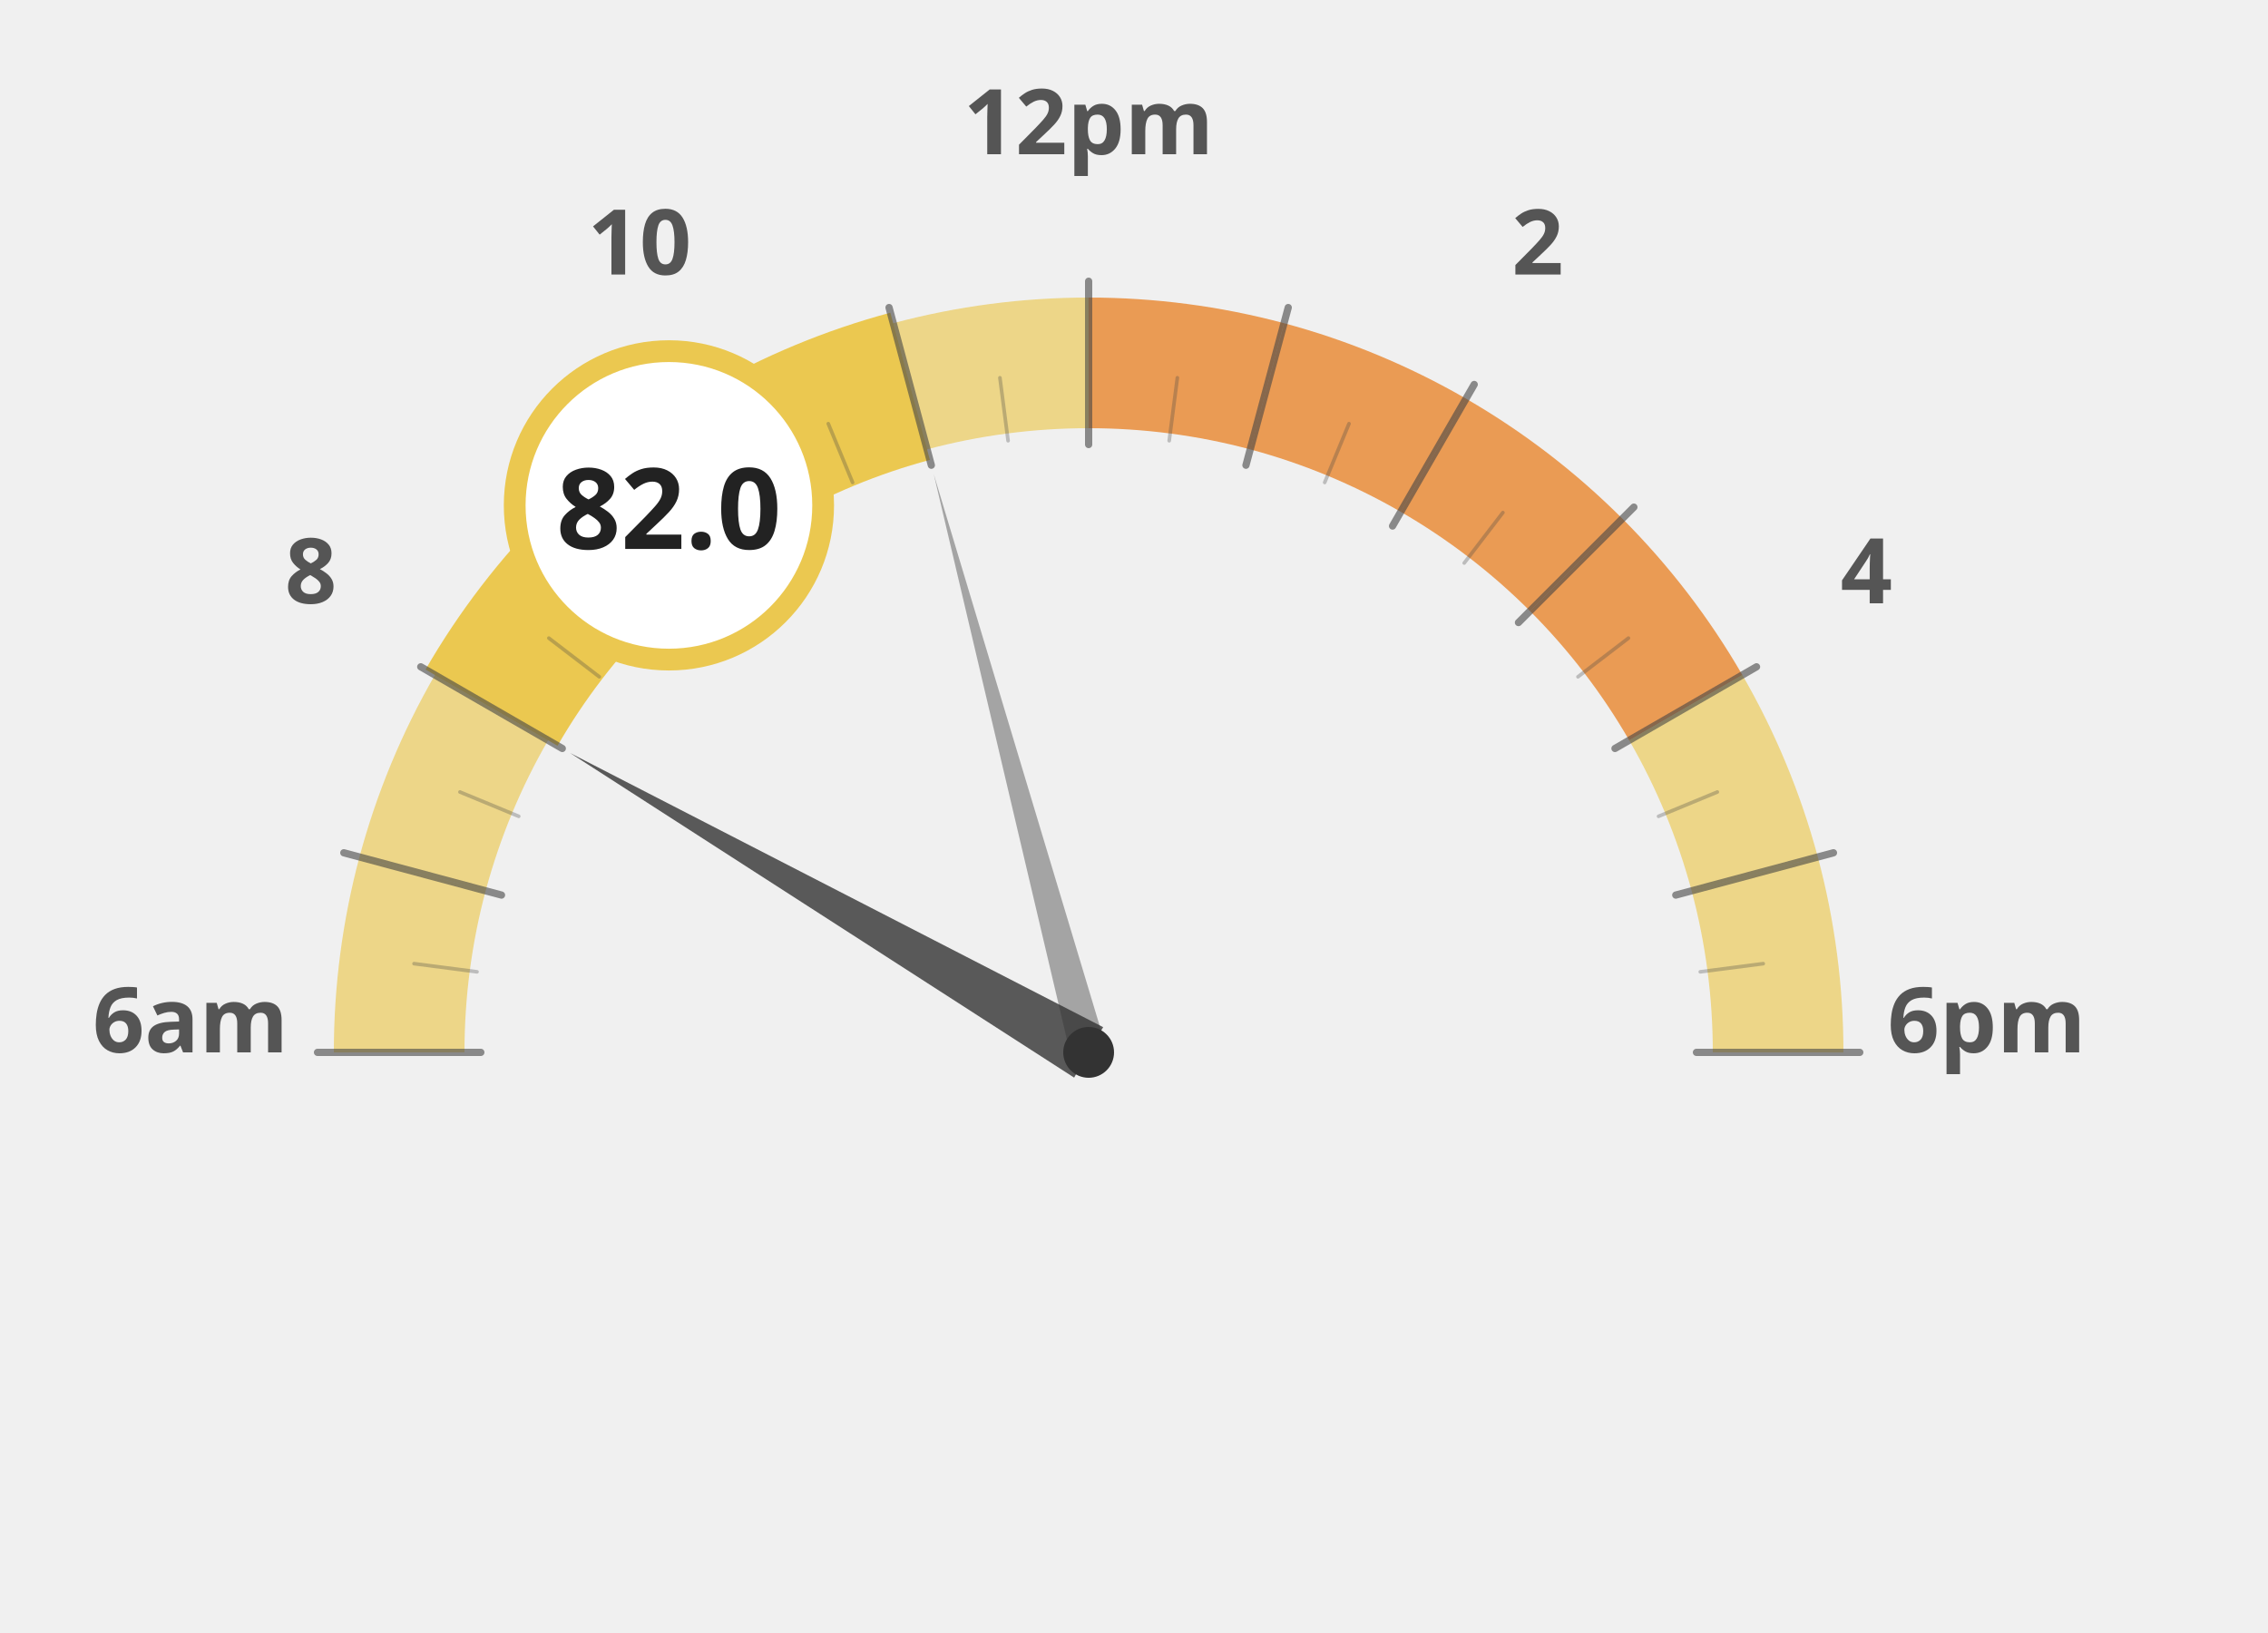
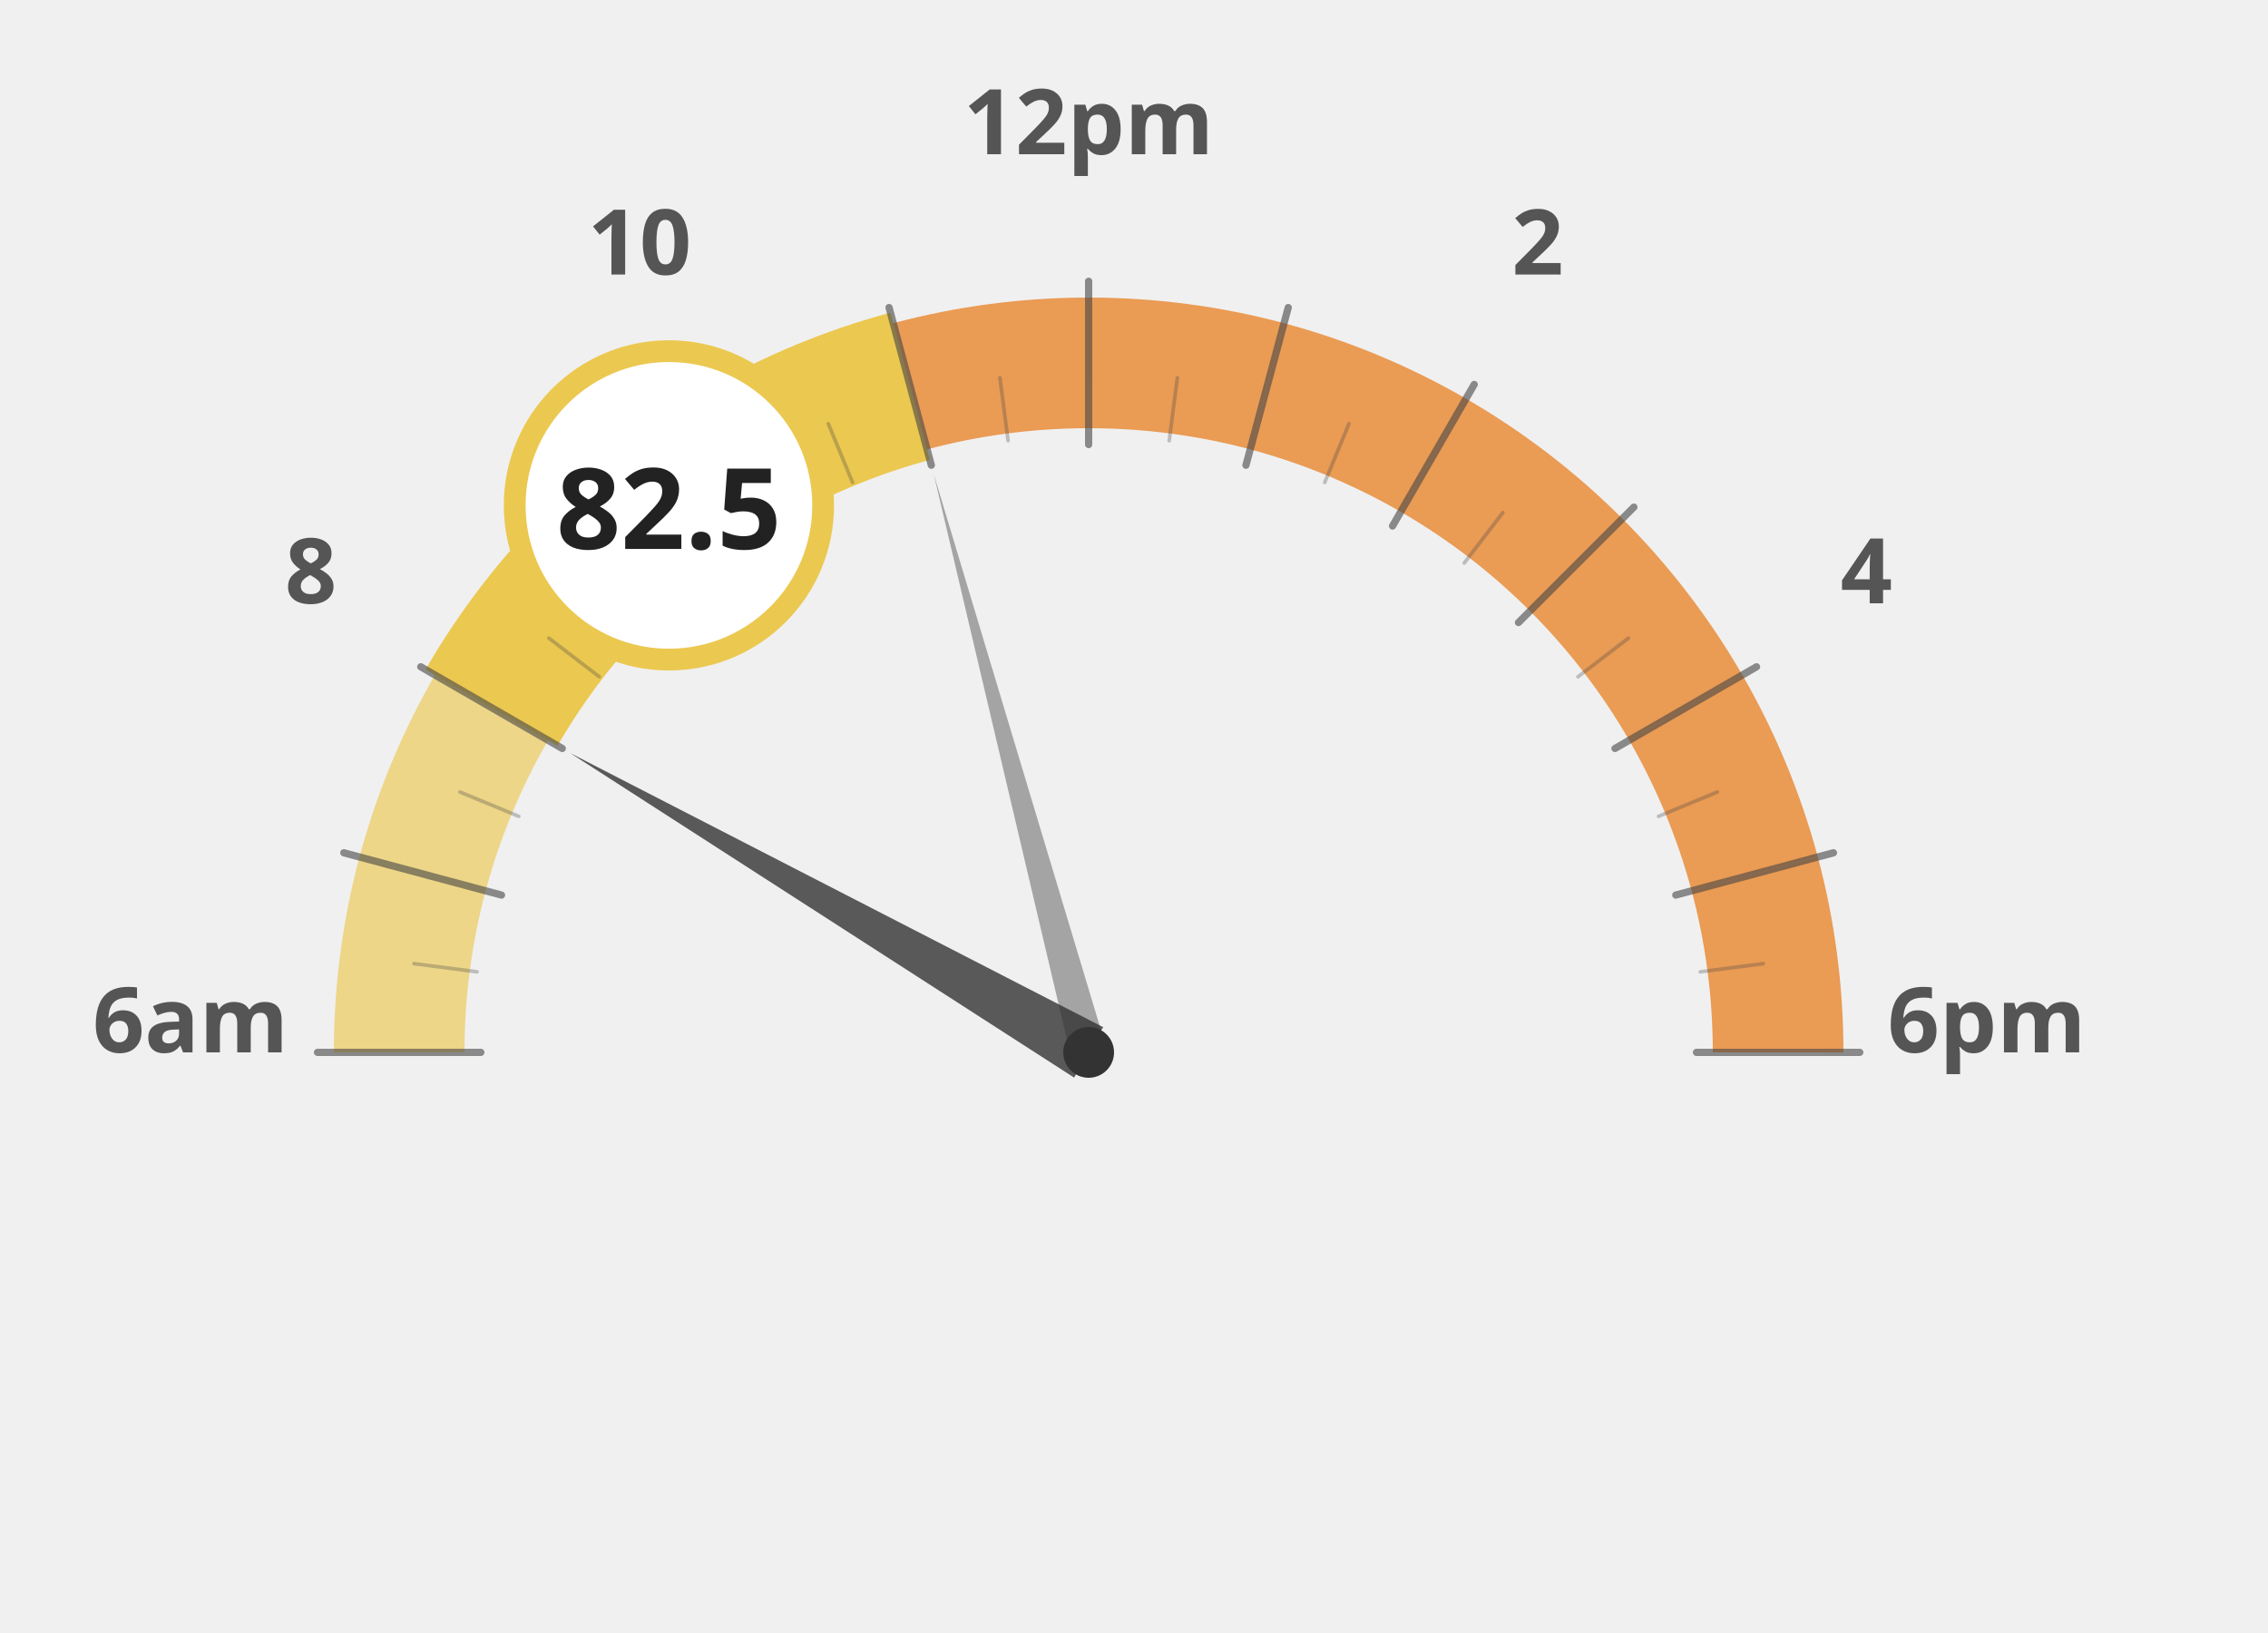
<svg xmlns="http://www.w3.org/2000/svg" width="100%" height="100%" viewBox="0 0 1250 900">
  <g transform="translate(100, 100)">
    <path d="M 120.0 480.0 A 380 380 0 0 1 132.9 381.6" fill="none" stroke="#ebc850" stroke-width="72" stroke-opacity="0.65" />
    <path d="M 132.9 381.6 A 380 380 0 0 1 170.9 290.0" fill="none" stroke="#ebc850" stroke-width="72" stroke-opacity="0.65" />
    <path d="M 170.9 290.0 A 380 380 0 0 1 231.3 211.3" fill="none" stroke="#ebc850" stroke-width="72" stroke-opacity="1.0" />
    <path d="M 231.3 211.3 A 380 380 0 0 1 310.0 150.9" fill="none" stroke="#ebc850" stroke-width="72" stroke-opacity="1.0" />
    <path d="M 310.0 150.9 A 380 380 0 0 1 401.6 112.9" fill="none" stroke="#ebc850" stroke-width="72" stroke-opacity="1.0" />
-     <path d="M 401.6 112.9 A 380 380 0 0 1 500.0 100.0" fill="none" stroke="#ebc850" stroke-width="72" stroke-opacity="0.65" />
+     <path d="M 401.6 112.9 A 380 380 0 0 1 500.0 100.0" fill="none" stroke="#e66e00" stroke-width="72" stroke-opacity="0.65" />
    <path d="M 500.0 100.0 A 380 380 0 0 1 598.4 112.9" fill="none" stroke="#e66e00" stroke-width="72" stroke-opacity="0.65" />
    <path d="M 598.4 112.9 A 380 380 0 0 1 690.0 150.9" fill="none" stroke="#e66e00" stroke-width="72" stroke-opacity="0.65" />
    <path d="M 690.0 150.9 A 380 380 0 0 1 768.7 211.3" fill="none" stroke="#e66e00" stroke-width="72" stroke-opacity="0.65" />
    <path d="M 768.7 211.3 A 380 380 0 0 1 829.1 290.0" fill="none" stroke="#e66e00" stroke-width="72" stroke-opacity="0.65" />
-     <path d="M 829.1 290.0 A 380 380 0 0 1 867.1 381.6" fill="none" stroke="#ebc850" stroke-width="72" stroke-opacity="0.65" />
-     <path d="M 867.1 381.6 A 380 380 0 0 1 880.0 480.0" fill="none" stroke="#ebc850" stroke-width="72" stroke-opacity="0.65" />
+     <path d="M 829.1 290.0 A 380 380 0 0 1 867.1 381.6" fill="none" stroke="#e66e00" stroke-width="72" stroke-opacity="0.65" />
+     <path d="M 867.1 381.6 A 380 380 0 0 1 880.0 480.0" fill="none" stroke="#e66e00" stroke-width="72" stroke-opacity="0.65" />
    <text x="5.0" y="480" text-anchor="middle" font-family="Montserrat, sans-serif" font-size="50" font-weight="900" fill="#555">6am</text>
    <text x="71.317" y="232.5" text-anchor="middle" font-family="Montserrat, sans-serif" font-size="50" font-weight="900" fill="#555">8</text>
    <text x="252.5" y="51.317" text-anchor="middle" font-family="Montserrat, sans-serif" font-size="50" font-weight="900" fill="#555">10</text>
    <text x="500" y="-15.0" text-anchor="middle" font-family="Montserrat, sans-serif" font-size="50" font-weight="900" fill="#555">12pm</text>
    <text x="747.5" y="51.317" text-anchor="middle" font-family="Montserrat, sans-serif" font-size="50" font-weight="900" fill="#555">2</text>
    <text x="928.683" y="232.5" text-anchor="middle" font-family="Montserrat, sans-serif" font-size="50" font-weight="900" fill="#555">4</text>
    <text x="995.0" y="480.0" text-anchor="middle" font-family="Montserrat, sans-serif" font-size="50" font-weight="900" fill="#555">6pm</text>
    <path d="M 170.9 290.0 A 380 380 0 0 1 231.3 211.3" fill="none" stroke="#ebc850" stroke-width="84" stroke-linecap="butt" />
    <path d="M 231.3 211.3 A 380 380 0 0 1 310.0 150.9" fill="none" stroke="#ebc850" stroke-width="84" stroke-linecap="butt" />
    <path d="M 310.0 150.9 A 380 380 0 0 1 401.6 112.9" fill="none" stroke="#ebc850" stroke-width="84" stroke-linecap="butt" />
    <line x1="165.0" y1="480.0" x2="75.0" y2="480.0" stroke="#444" stroke-width="4" stroke-linecap="round" opacity="0.6" />
    <line x1="162.9" y1="435.6" x2="128.2" y2="431.1" stroke="#444" stroke-width="2" stroke-linecap="round" opacity="0.3" />
    <line x1="176.4" y1="393.3" x2="89.5" y2="370.0" stroke="#444" stroke-width="4" stroke-linecap="round" opacity="0.6" />
    <line x1="185.9" y1="349.9" x2="153.5" y2="336.5" stroke="#444" stroke-width="2" stroke-linecap="round" opacity="0.3" />
    <line x1="209.9" y1="312.5" x2="131.9" y2="267.5" stroke="#444" stroke-width="4" stroke-linecap="round" opacity="0.6" />
    <line x1="230.3" y1="273.0" x2="202.5" y2="251.7" stroke="#444" stroke-width="2" stroke-linecap="round" opacity="0.3" />
    <line x1="263.1" y1="243.1" x2="199.5" y2="179.5" stroke="#444" stroke-width="4" stroke-linecap="round" opacity="0.6" />
    <line x1="293.0" y1="210.3" x2="271.7" y2="182.5" stroke="#444" stroke-width="2" stroke-linecap="round" opacity="0.3" />
    <line x1="332.5" y1="189.9" x2="287.5" y2="111.9" stroke="#444" stroke-width="4" stroke-linecap="round" opacity="0.6" />
    <line x1="369.9" y1="165.9" x2="356.5" y2="133.5" stroke="#444" stroke-width="2" stroke-linecap="round" opacity="0.3" />
    <line x1="413.3" y1="156.4" x2="390.0" y2="69.5" stroke="#444" stroke-width="4" stroke-linecap="round" opacity="0.6" />
    <line x1="455.6" y1="142.9" x2="451.1" y2="108.2" stroke="#444" stroke-width="2" stroke-linecap="round" opacity="0.3" />
    <line x1="500.0" y1="145.0" x2="500.0" y2="55.0" stroke="#444" stroke-width="4" stroke-linecap="round" opacity="0.6" />
    <line x1="544.4" y1="142.9" x2="548.9" y2="108.2" stroke="#444" stroke-width="2" stroke-linecap="round" opacity="0.3" />
    <line x1="586.7" y1="156.4" x2="610.0" y2="69.5" stroke="#444" stroke-width="4" stroke-linecap="round" opacity="0.6" />
    <line x1="630.1" y1="165.9" x2="643.5" y2="133.5" stroke="#444" stroke-width="2" stroke-linecap="round" opacity="0.3" />
    <line x1="667.5" y1="189.9" x2="712.5" y2="111.9" stroke="#444" stroke-width="4" stroke-linecap="round" opacity="0.6" />
    <line x1="707.0" y1="210.3" x2="728.3" y2="182.5" stroke="#444" stroke-width="2" stroke-linecap="round" opacity="0.3" />
    <line x1="736.9" y1="243.1" x2="800.5" y2="179.5" stroke="#444" stroke-width="4" stroke-linecap="round" opacity="0.6" />
    <line x1="769.7" y1="273.0" x2="797.5" y2="251.7" stroke="#444" stroke-width="2" stroke-linecap="round" opacity="0.3" />
    <line x1="790.1" y1="312.5" x2="868.1" y2="267.5" stroke="#444" stroke-width="4" stroke-linecap="round" opacity="0.6" />
    <line x1="814.1" y1="349.9" x2="846.5" y2="336.5" stroke="#444" stroke-width="2" stroke-linecap="round" opacity="0.3" />
    <line x1="823.6" y1="393.3" x2="910.5" y2="370.0" stroke="#444" stroke-width="4" stroke-linecap="round" opacity="0.6" />
    <line x1="837.1" y1="435.6" x2="871.8" y2="431.1" stroke="#444" stroke-width="2" stroke-linecap="round" opacity="0.3" />
    <line x1="835.0" y1="480.0" x2="925.0" y2="480.0" stroke="#444" stroke-width="4" stroke-linecap="round" opacity="0.6" />
    <polygon points="214.2,315.0 492.0,493.9 508.0,466.1" fill="#333" opacity="0.8" />
    <polygon points="414.6,161.2 490.3,482.6 509.7,477.4" fill="#333" opacity="0.4" />
    <circle cx="500" cy="480" r="14" fill="#333" />
    <circle cx="268.671" cy="178.526" r="85" fill="white" stroke="#ebc850" stroke-width="12" />
-     <text x="268.671" y="202.526" text-anchor="middle" font-family="Montserrat, sans-serif" font-size="62" font-weight="800" fill="#222">82.0</text>
+     <text x="268.671" y="202.526" text-anchor="middle" font-family="Montserrat, sans-serif" font-size="62" font-weight="800" fill="#222">82.5</text>
  </g>
</svg>
